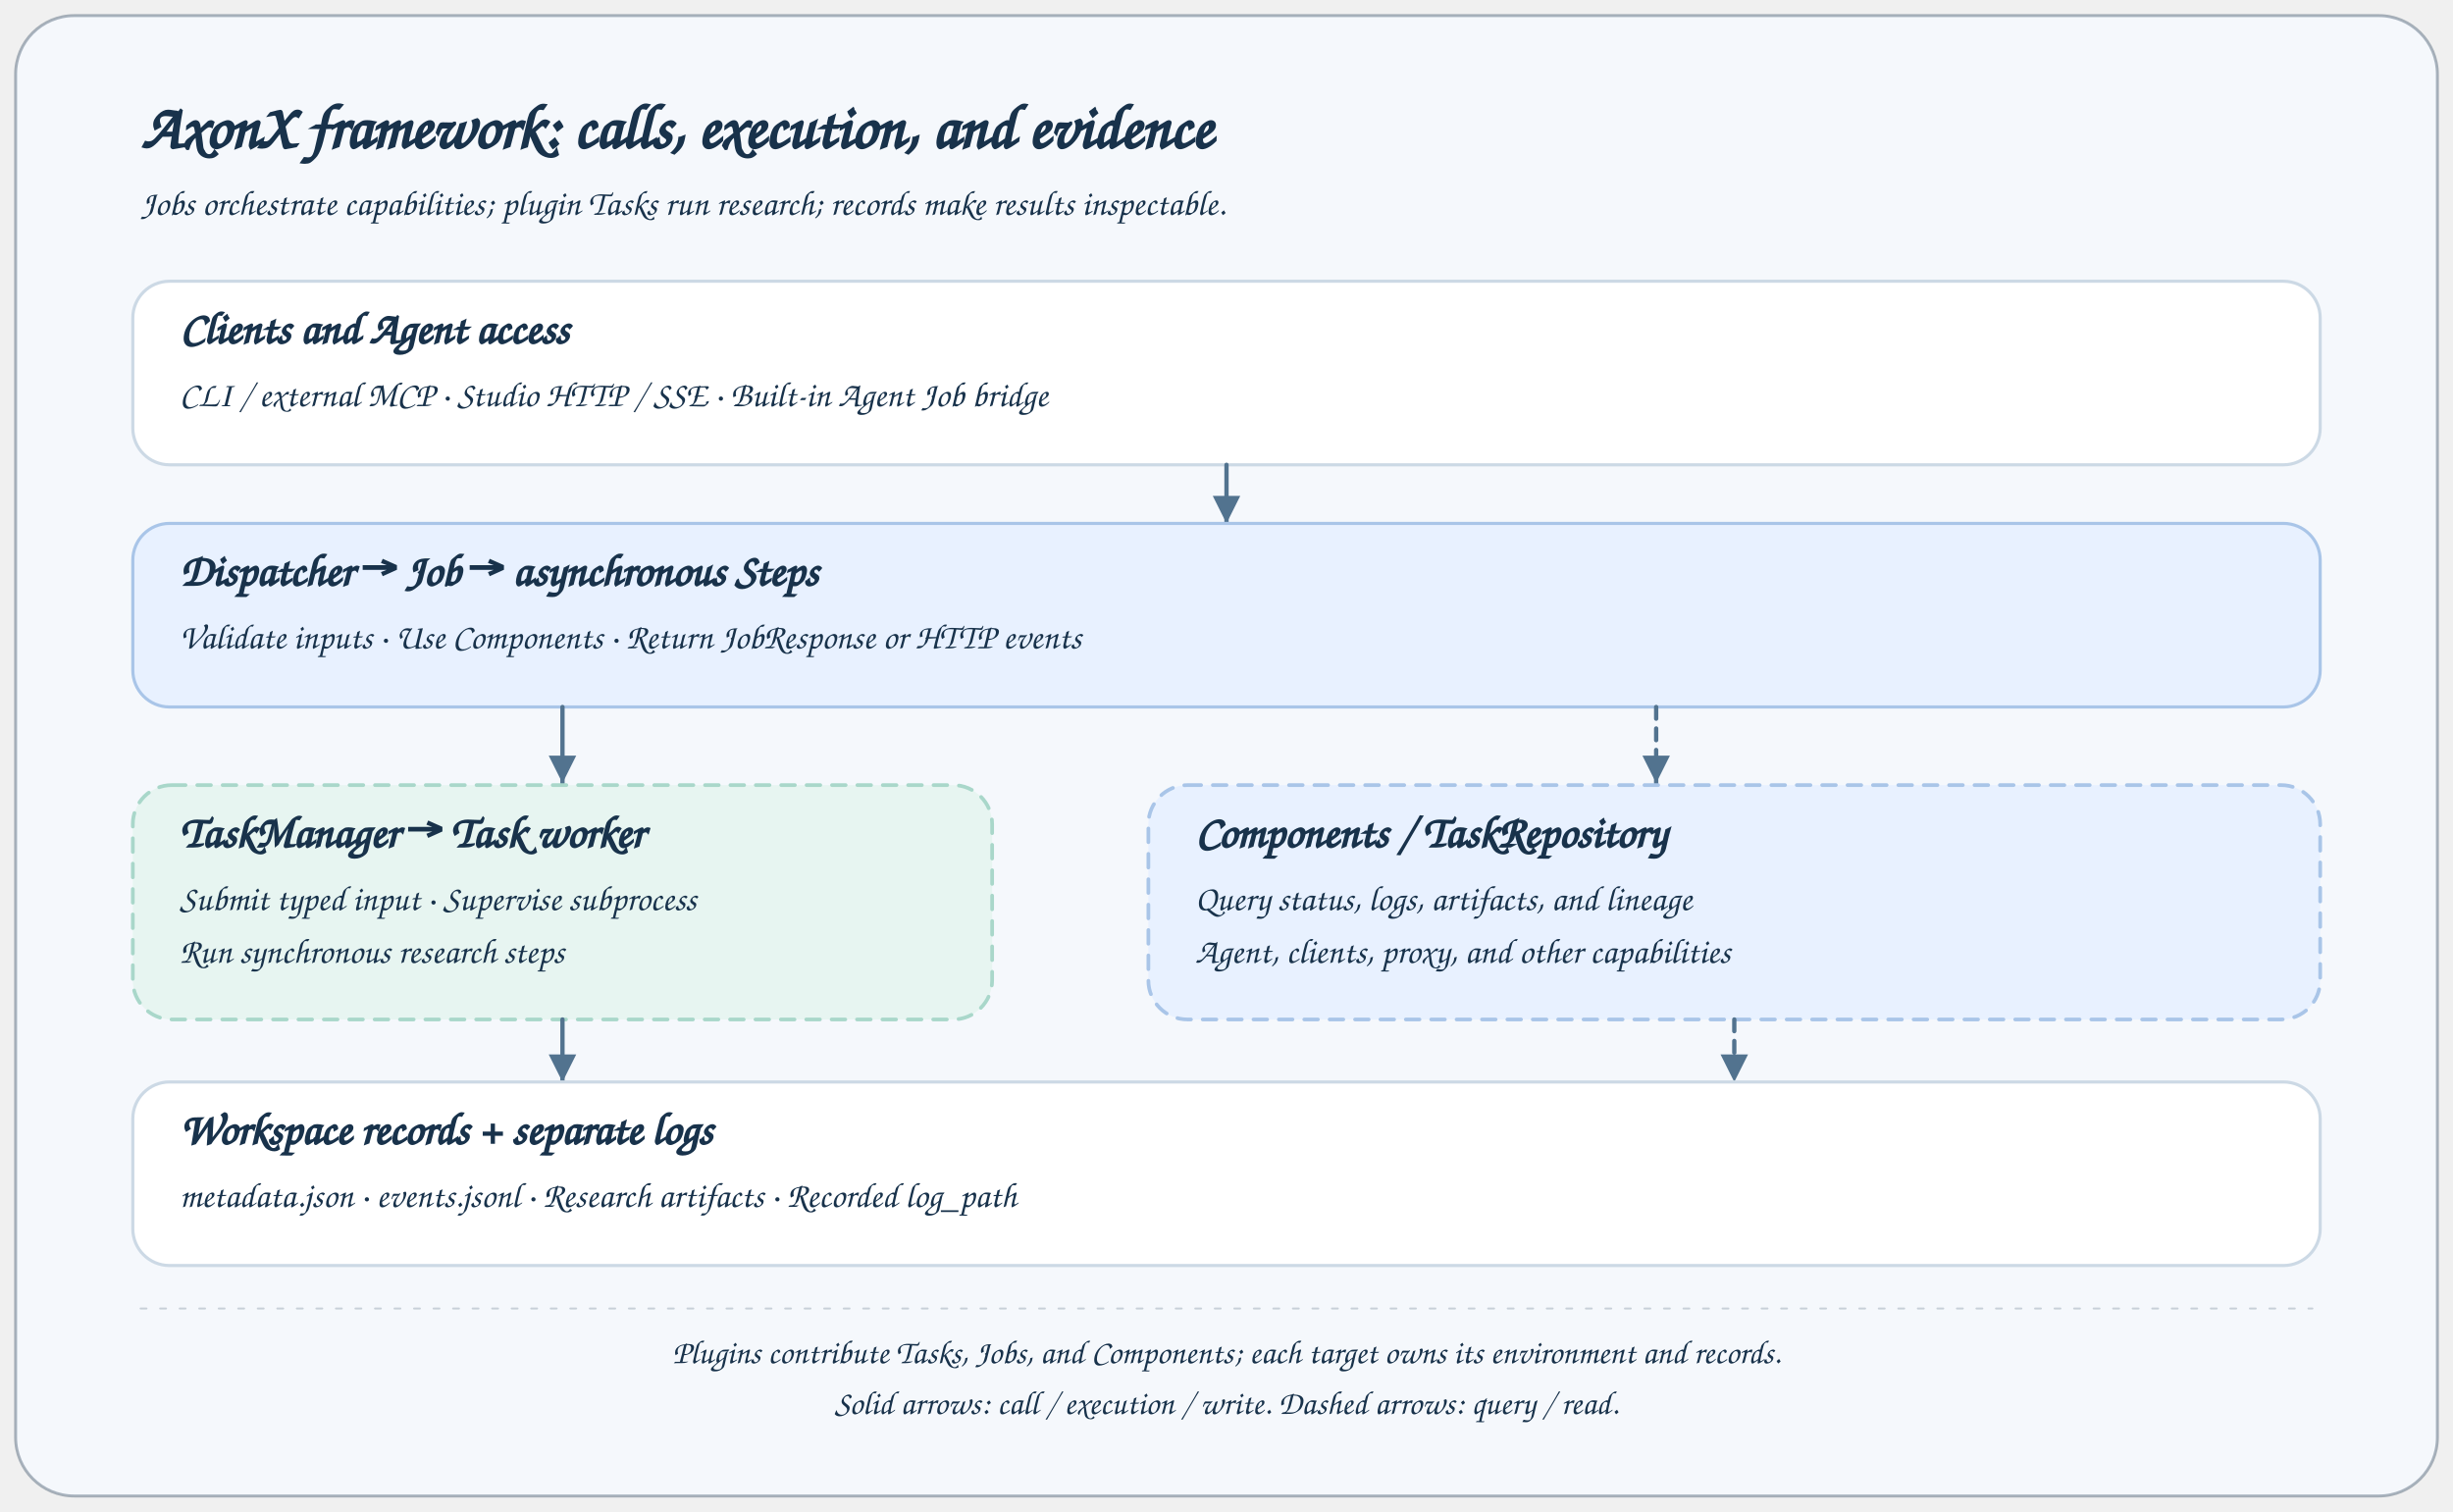
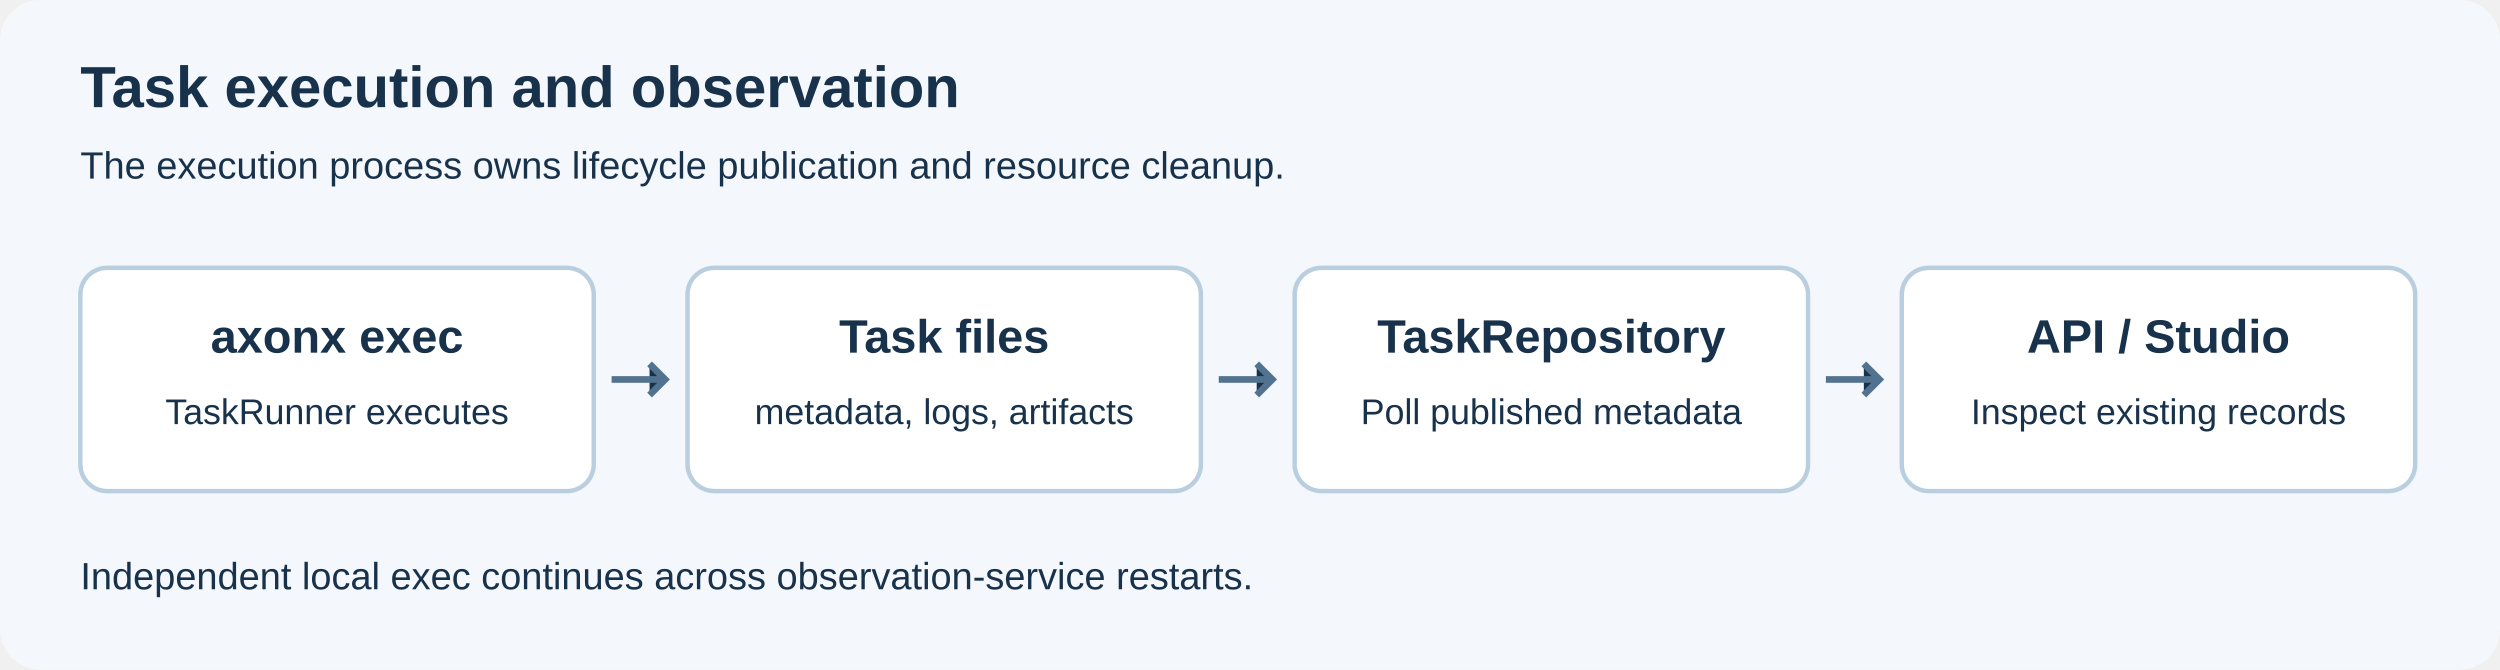
- <svg xmlns="http://www.w3.org/2000/svg" width="1256" height="774" viewBox="0 0 1256 774" role="img" aria-labelledby="title desc">
-   <defs>
-     <marker id="arrow" viewBox="0 0 10 10" refX="9" refY="5" markerWidth="8" markerHeight="8" orient="auto-start-reverse">
-       <path d="M 1 1 L 9 5 L 1 9 Z" fill="#52738f" />
-     </marker>
-   </defs>
-   <rect x="8" y="8" width="1240.0" height="758.0" rx="30" fill="#f5f8fc" stroke="#18324b" stroke-width="1.5" stroke-linejoin="round" stroke-opacity="0.35" />
-   <g transform="translate(28 28)" font-family="'Comic Sans MS', 'Chalkboard SE', 'Comic Neue', cursive" data-diagram-content="true">
-     <g font-family="'Comic Sans MS', 'Chalkboard SE', 'Comic Neue', cursive" fill="#18324b">
-       <text x="44" y="48" font-size="32" font-weight="700" text-anchor="start">AxonX framework: calls, execution, and evidence</text>
-       <text x="44" y="82" font-size="18" font-weight="400" text-anchor="start" fill="#18324b">Jobs orchestrate capabilities; plugin Tasks run research; records make results inspectable.</text>
-       <rect x="40" y="116" width="1120" height="94" rx="18.8" fill="#ffffff" stroke="#ccd9e5" stroke-width="1.6" stroke-linecap="round" />
-       <text x="64.0" y="148" font-size="23" font-weight="700" text-anchor="start">Clients and Agent access</text>
-       <text x="64.0" y="180" font-size="18" font-weight="400" text-anchor="start">CLI / external MCP · Studio HTTP / SSE · Built-in Agent Job bridge</text>
-       <path d="M 600 210 V 240" fill="none" stroke="#52738f" stroke-width="2.2" marker-end="url(#arrow)" stroke-linecap="round" stroke-linejoin="round" />
-       <rect x="40" y="240" width="1120" height="94" rx="18.8" fill="#e8f1ff" stroke="#a9c5e8" stroke-width="1.6" stroke-linecap="round" />
-       <text x="64.0" y="272" font-size="23" font-weight="700" text-anchor="start">Dispatcher → Job → asynchronous Steps</text>
-       <text x="64.0" y="304" font-size="18" font-weight="400" text-anchor="start">Validate inputs · Use Components · Return JobResponse or HTTP events</text>
-       <path d="M 260 334 V 373" fill="none" stroke="#52738f" stroke-width="2.2" marker-end="url(#arrow)" stroke-linecap="round" stroke-linejoin="round" />
-       <path d="M 820 334 V 373" fill="none" stroke="#52738f" stroke-width="2.2" marker-end="url(#arrow)" stroke-dasharray="6 5" stroke-linecap="round" stroke-linejoin="round" />
-       <rect x="40" y="374" width="440" height="120" rx="20" fill="#e7f5f1" stroke="#a9d7ca" stroke-width="1.9" stroke-dasharray="7 6" stroke-linecap="round" />
-       <text x="64.0" y="406" font-size="23" font-weight="700" text-anchor="start">TaskManager → Task worker</text>
-       <text x="64.0" y="438" font-size="18" font-weight="400" text-anchor="start">Submit typed input · Supervise subprocess</text>
-       <text x="64.0" y="465" font-size="18" font-weight="400" text-anchor="start">Run synchronous research steps</text>
-       <rect x="560" y="374" width="600" height="120" rx="20" fill="#e8f1ff" stroke="#a9c5e8" stroke-width="1.9" stroke-dasharray="7 6" stroke-linecap="round" />
-       <text x="584.0" y="406" font-size="23" font-weight="700" text-anchor="start">Components / TaskRepository</text>
-       <text x="584.0" y="438" font-size="18" font-weight="400" text-anchor="start">Query status, logs, artifacts, and lineage</text>
-       <text x="584.0" y="465" font-size="18" font-weight="400" text-anchor="start">Agent, clients, proxy, and other capabilities</text>
-       <path d="M 260 494 V 526" fill="none" stroke="#52738f" stroke-width="2.2" marker-end="url(#arrow)" stroke-linecap="round" stroke-linejoin="round" />
-       <path d="M 860 494 V 526" fill="none" stroke="#52738f" stroke-width="2.2" marker-end="url(#arrow)" stroke-dasharray="6 5" stroke-linecap="round" stroke-linejoin="round" />
-       <rect x="40" y="526" width="1120" height="94" rx="18.8" fill="#ffffff" stroke="#ccd9e5" stroke-width="1.6" stroke-linecap="round" />
-       <text x="64.0" y="558" font-size="23" font-weight="700" text-anchor="start">Workspace records + separate logs</text>
-       <text x="64.0" y="590" font-size="18" font-weight="400" text-anchor="start">metadata.json · events.jsonl · Research artifacts · Recorded log_path</text>
-       <text x="600.0" y="670.0" font-size="17" font-weight="400" text-anchor="middle">Plugins contribute Tasks, Jobs, and Components; each target owns its environment and records.</text>
-       <text x="600.0" y="696.0" font-size="17" font-weight="400" text-anchor="middle">Solid arrows: call / execution / write. Dashed arrows: query / read.</text>
+ <svg xmlns="http://www.w3.org/2000/svg" width="1120" height="300" viewBox="0 0 1120 300" role="img" aria-labelledby="title desc">
+   <rect width="1120" height="300" rx="18" fill="#f4f7fb" />
+   <g font-family="Arial,sans-serif" fill="#18324b">
+     <text x="36" y="48" font-size="26" font-weight="700">Task execution and observation</text>
+     <text x="36" y="80" font-size="17">The execution process owns lifecycle publication and resource cleanup.</text>
+     <g fill="#fff" stroke="#b9cede" stroke-width="2">
+       <rect x="36" y="120" width="230" height="100" rx="12" />
+       <rect x="308" y="120" width="230" height="100" rx="12" />
+       <rect x="580" y="120" width="230" height="100" rx="12" />
+       <rect x="852" y="120" width="230" height="100" rx="12" />
    </g>
-     <path d="M 44 642 H 1156" fill="none" stroke="#18324b" stroke-opacity="0.2" stroke-width="1" stroke-dasharray="3 7" stroke-linecap="round" />
+     <g font-size="21" font-weight="700" text-anchor="middle">
+       <text x="151" y="158">axonx exec</text>
+       <text x="423" y="158">Task files</text>
+       <text x="695" y="158">TaskRepository</text>
+       <text x="967" y="158">API / Studio</text>
+     </g>
+     <g font-size="16" text-anchor="middle">
+       <text x="151" y="190">TaskRunner executes</text>
+       <text x="423" y="190">metadata, logs, artifacts</text>
+       <text x="695" y="190">Poll published metadata</text>
+       <text x="967" y="190">Inspect existing records</text>
+     </g>
+     <g stroke="#52738f" stroke-width="3">
+       <path d="M274 170h24m-7-7 7 7-7 7" />
+       <path d="M546 170h24m-7-7 7 7-7 7" />
+       <path d="M818 170h24m-7-7 7 7-7 7" />
+     </g>
+     <text x="36" y="264" font-size="17">Independent local exec continues across observation-service restarts.</text>
  </g>
</svg>
